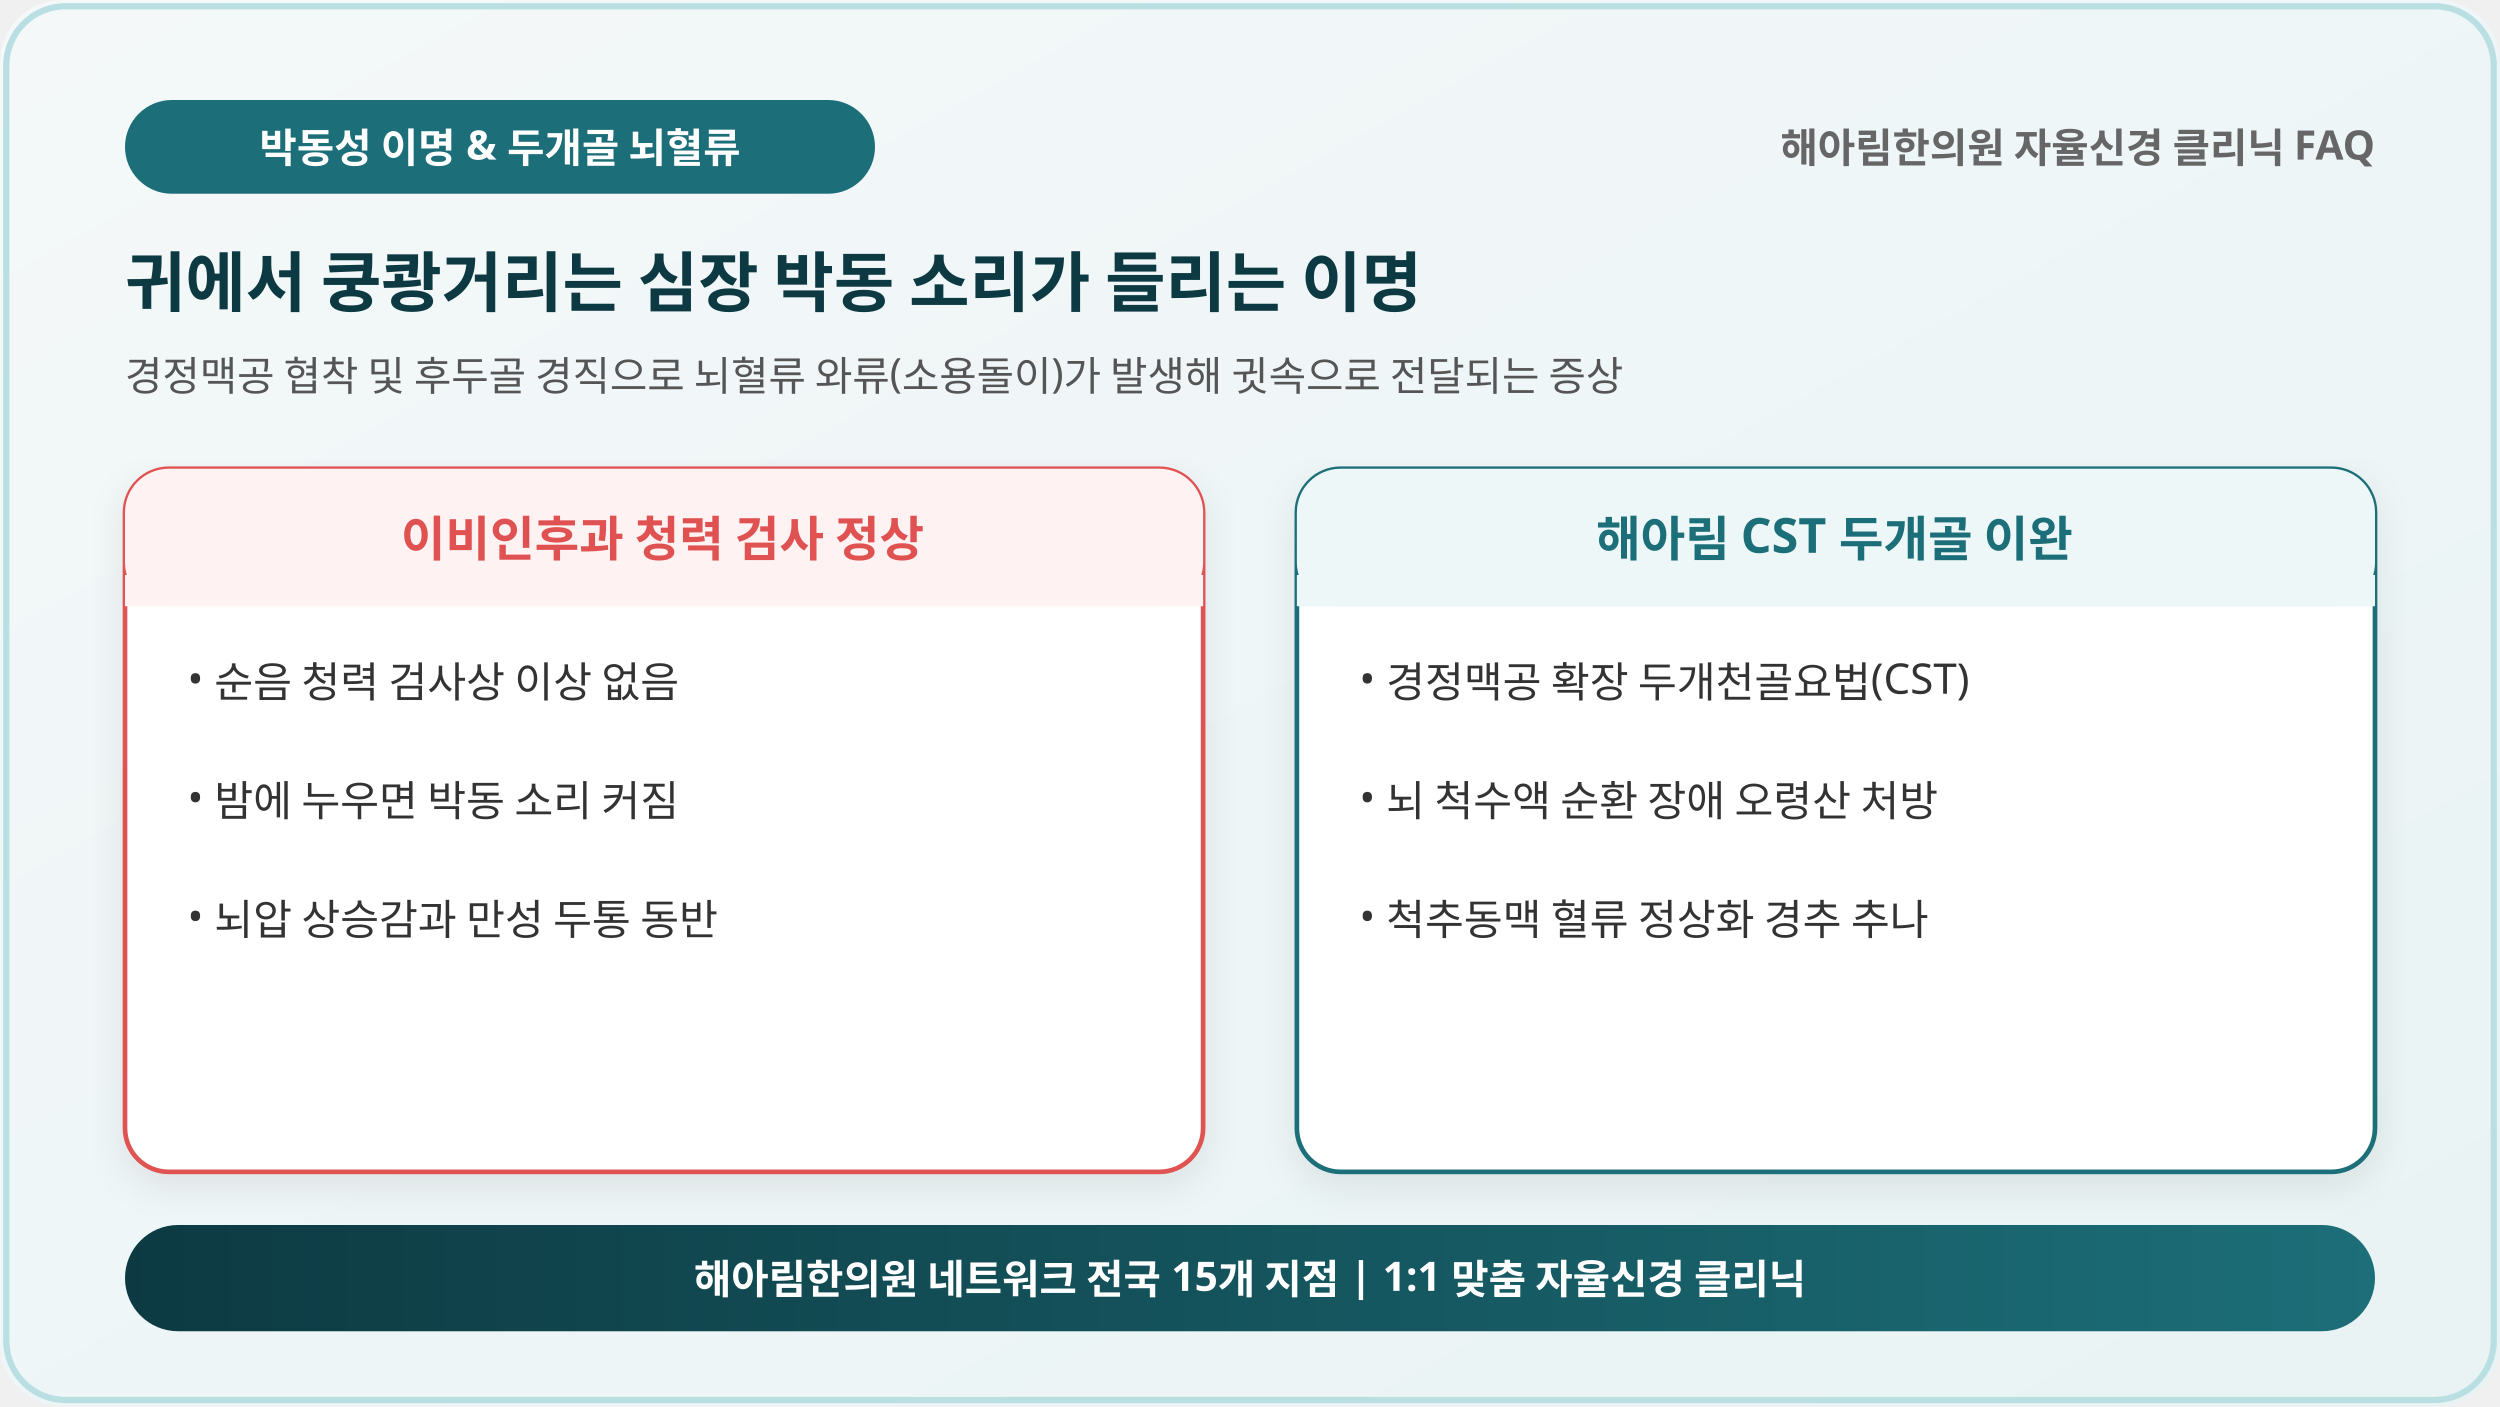
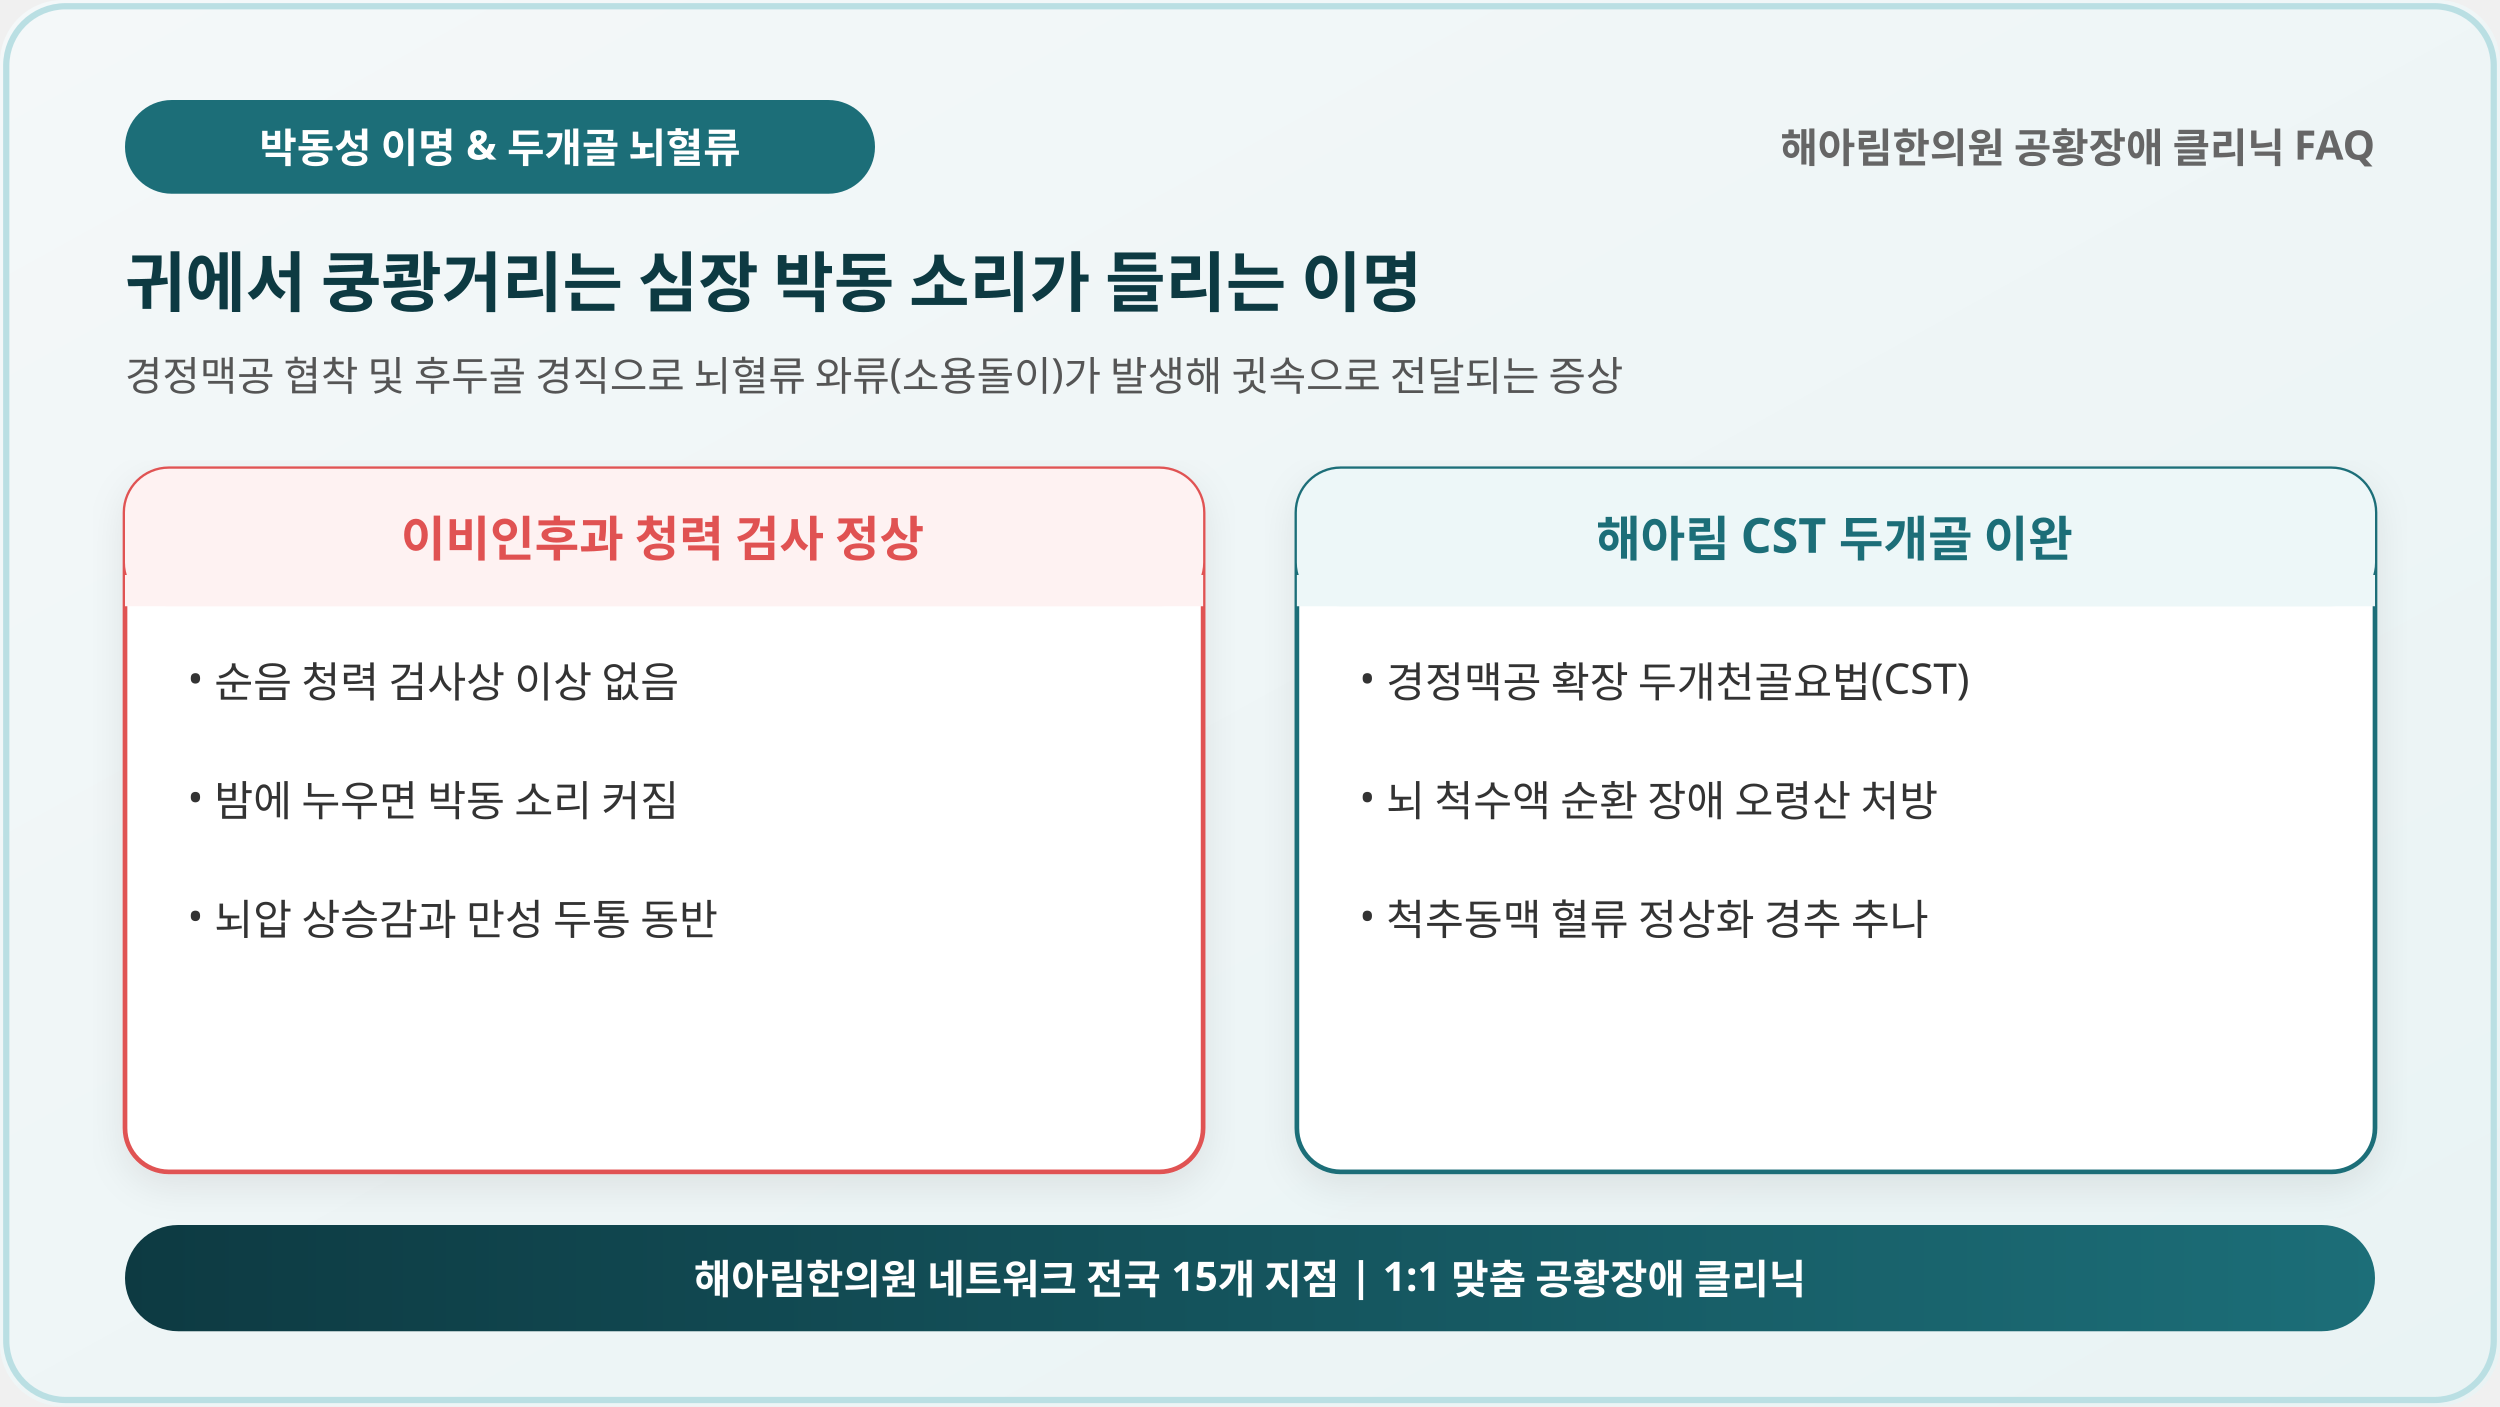
<svg xmlns="http://www.w3.org/2000/svg" viewBox="0 0 800 450" width="100%" height="100%">
  <defs>
    <linearGradient id="bgGrad" x1="0%" y1="0%" x2="100%" y2="100%">
      <stop offset="0%" stop-color="#f4f8f9" />
      <stop offset="100%" stop-color="#e9f3f4" />
    </linearGradient>
    <linearGradient id="headGrad" x1="0%" y1="0%" x2="100%" y2="0%">
      <stop offset="0%" stop-color="#0d3a42" />
      <stop offset="100%" stop-color="#1c6e78" />
    </linearGradient>
    <filter id="cardShadow" x="-3%" y="-3%" width="106%" height="110%">
      <feDropShadow dx="0" dy="4" stdDeviation="6" flood-opacity="0.08" />
    </filter>
  </defs>
  <rect width="800" height="450" fill="url(#bgGrad)" rx="20" />
  <rect x="2" y="2" width="796" height="446" fill="none" stroke="#badfe3" stroke-width="2" rx="19" />
  <rect x="40" y="32" width="240" height="30" rx="15" fill="#1c6e78" />
  <text x="160" y="52" text-anchor="middle" font-family="'Pretendard', sans-serif" font-size="13" font-weight="700" fill="#ffffff">
    박동성 이명 &amp; 두개골 뇌혈류
  </text>
  <text x="760" y="52" text-anchor="end" font-family="'Pretendard', sans-serif" font-size="13" font-weight="600" fill="#666666">
-     해아림한의원 자율신경 클리닉 FAQ
+     해아림한의원 공황장애 클리닉 FAQ
  </text>
  <text x="40" y="98" font-family="'Pretendard', sans-serif" font-size="21" font-weight="800" fill="#0d3a42">
    귀에서 쿵쾅거리는 심장 박동 소리가 들리는 이명
  </text>
  <text x="40" y="125" font-family="'Pretendard', sans-serif" font-size="13" font-weight="500" fill="#555555">
    경정맥공 협착 및 후두골 경직으로 뇌혈류 와류(소용돌이)가 발생해 귓속으로 전달되는 증상
  </text>
  <rect x="40" y="150" width="345" height="225" rx="14" fill="#ffffff" stroke="#e05252" stroke-width="1.5" filter="url(#cardShadow)" />
  <rect x="40" y="150" width="345" height="44" rx="14" fill="#fef2f2" />
  <rect x="40" y="184" width="345" height="10" fill="#fef2f2" />
  <text x="212" y="178" text-anchor="middle" font-family="'Pretendard', sans-serif" font-size="15.5" font-weight="700" fill="#e05252">
    이비인후과 청력 검사 정상
  </text>
  <g transform="translate(60, 222)">
    <text x="0" y="0" font-family="'Pretendard', sans-serif" font-size="13.5" fill="#333333" font-weight="500">• 순음 청력 검사상 이상 없음</text>
    <text x="0" y="38" font-family="'Pretendard', sans-serif" font-size="13.5" fill="#333333" font-weight="500">• 밤에 누우면 박동 소리 커짐</text>
    <text x="0" y="76" font-family="'Pretendard', sans-serif" font-size="13.5" fill="#333333" font-weight="500">• 뇌압 상승감과 만성 두통 동반</text>
  </g>
  <rect x="415" y="150" width="345" height="225" rx="14" fill="#ffffff" stroke="#1c6e78" stroke-width="1.5" filter="url(#cardShadow)" />
  <rect x="415" y="150" width="345" height="44" rx="14" fill="#edf7f8" />
  <rect x="415" y="184" width="345" height="10" fill="#edf7f8" />
  <text x="587" y="178" text-anchor="middle" font-family="'Pretendard', sans-serif" font-size="15.5" font-weight="700" fill="#1c6e78">
    해아림 CST 두개골 이완
  </text>
  <g transform="translate(435, 222)">
    <text x="0" y="0" font-family="'Pretendard', sans-serif" font-size="13.5" fill="#333333" font-weight="500">• 경정맥공 확장 두개천골요법(CST)</text>
    <text x="0" y="38" font-family="'Pretendard', sans-serif" font-size="13.5" fill="#333333" font-weight="500">• 뇌 척수액 순환 장애 오령산 처방</text>
    <text x="0" y="76" font-family="'Pretendard', sans-serif" font-size="13.5" fill="#333333" font-weight="500">• 척추동맥 혈류 정상화 경추 추나</text>
  </g>
  <rect x="40" y="392" width="720" height="34" rx="17" fill="url(#headGrad)" />
  <text x="400" y="414" text-anchor="middle" font-family="'Pretendard', sans-serif" font-size="13" font-weight="700" fill="#ffffff">
-     해아림한의원 네트워크 전국 15개 지점 | 1:1 맞춤 자율신경 클리닉
+     해아림한의원 네트워크 전국 15개 지점 | 1:1 맞춤 공황장애 클리닉
  </text>
</svg>
